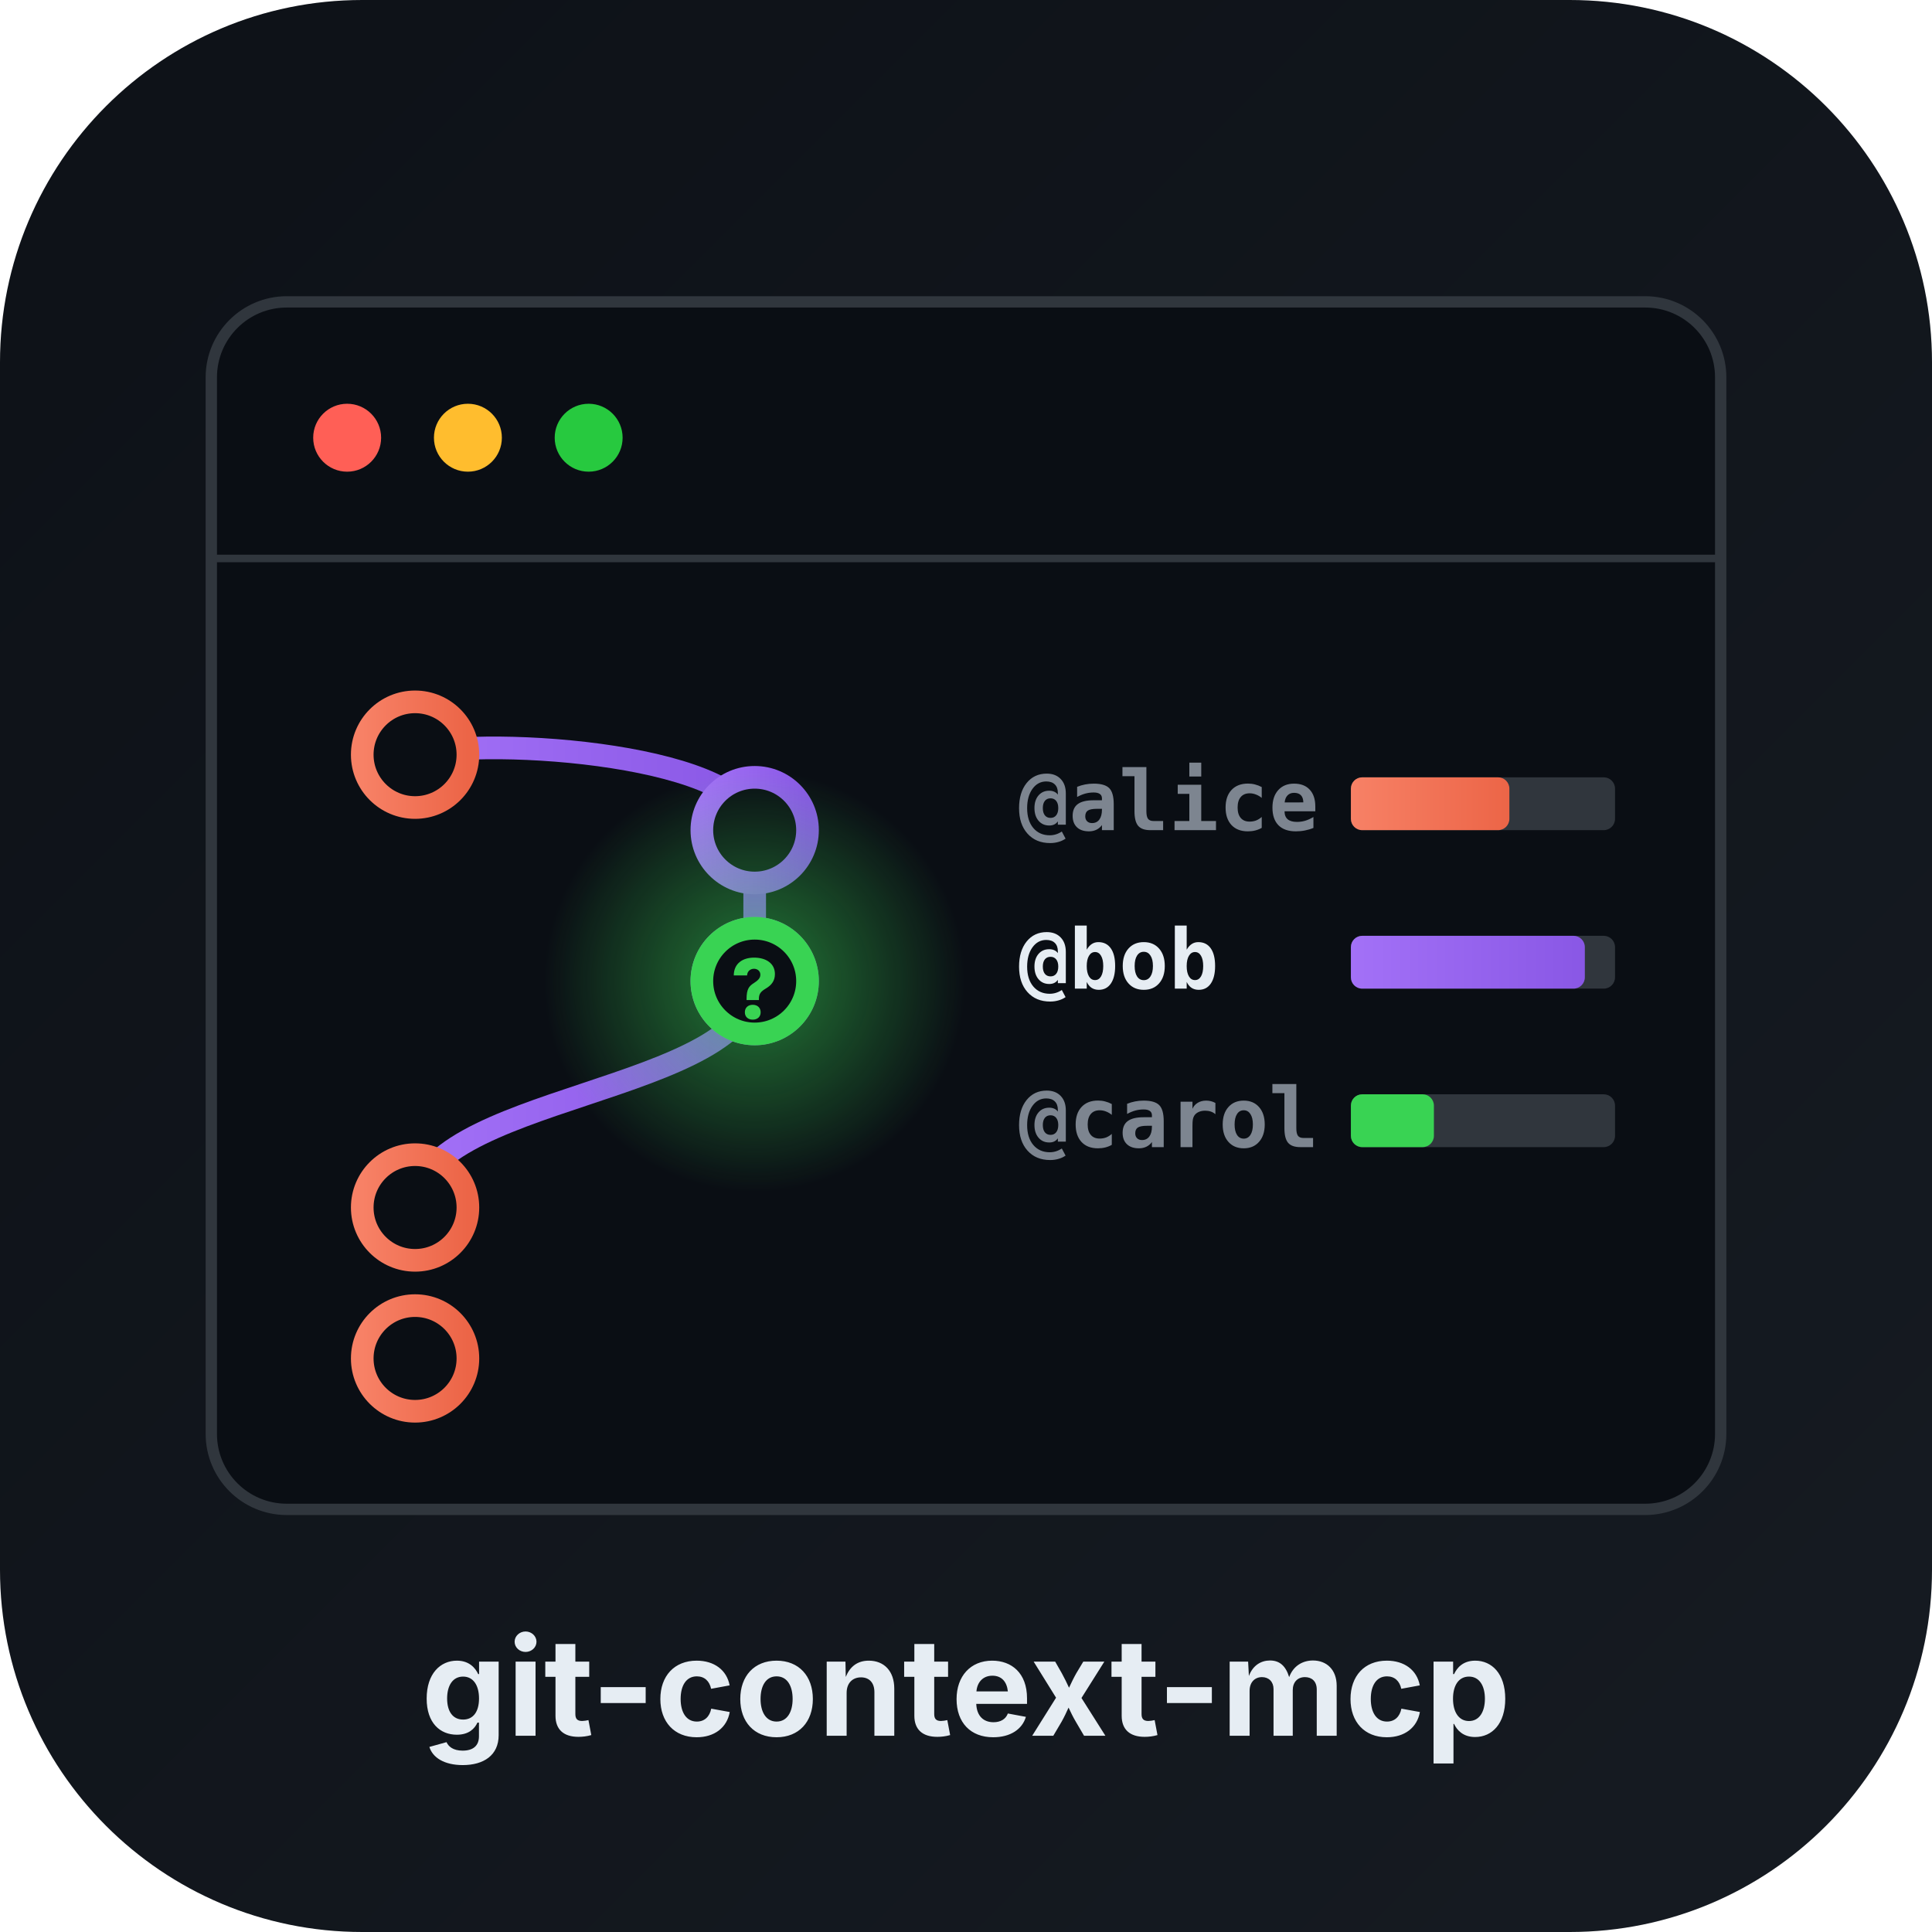
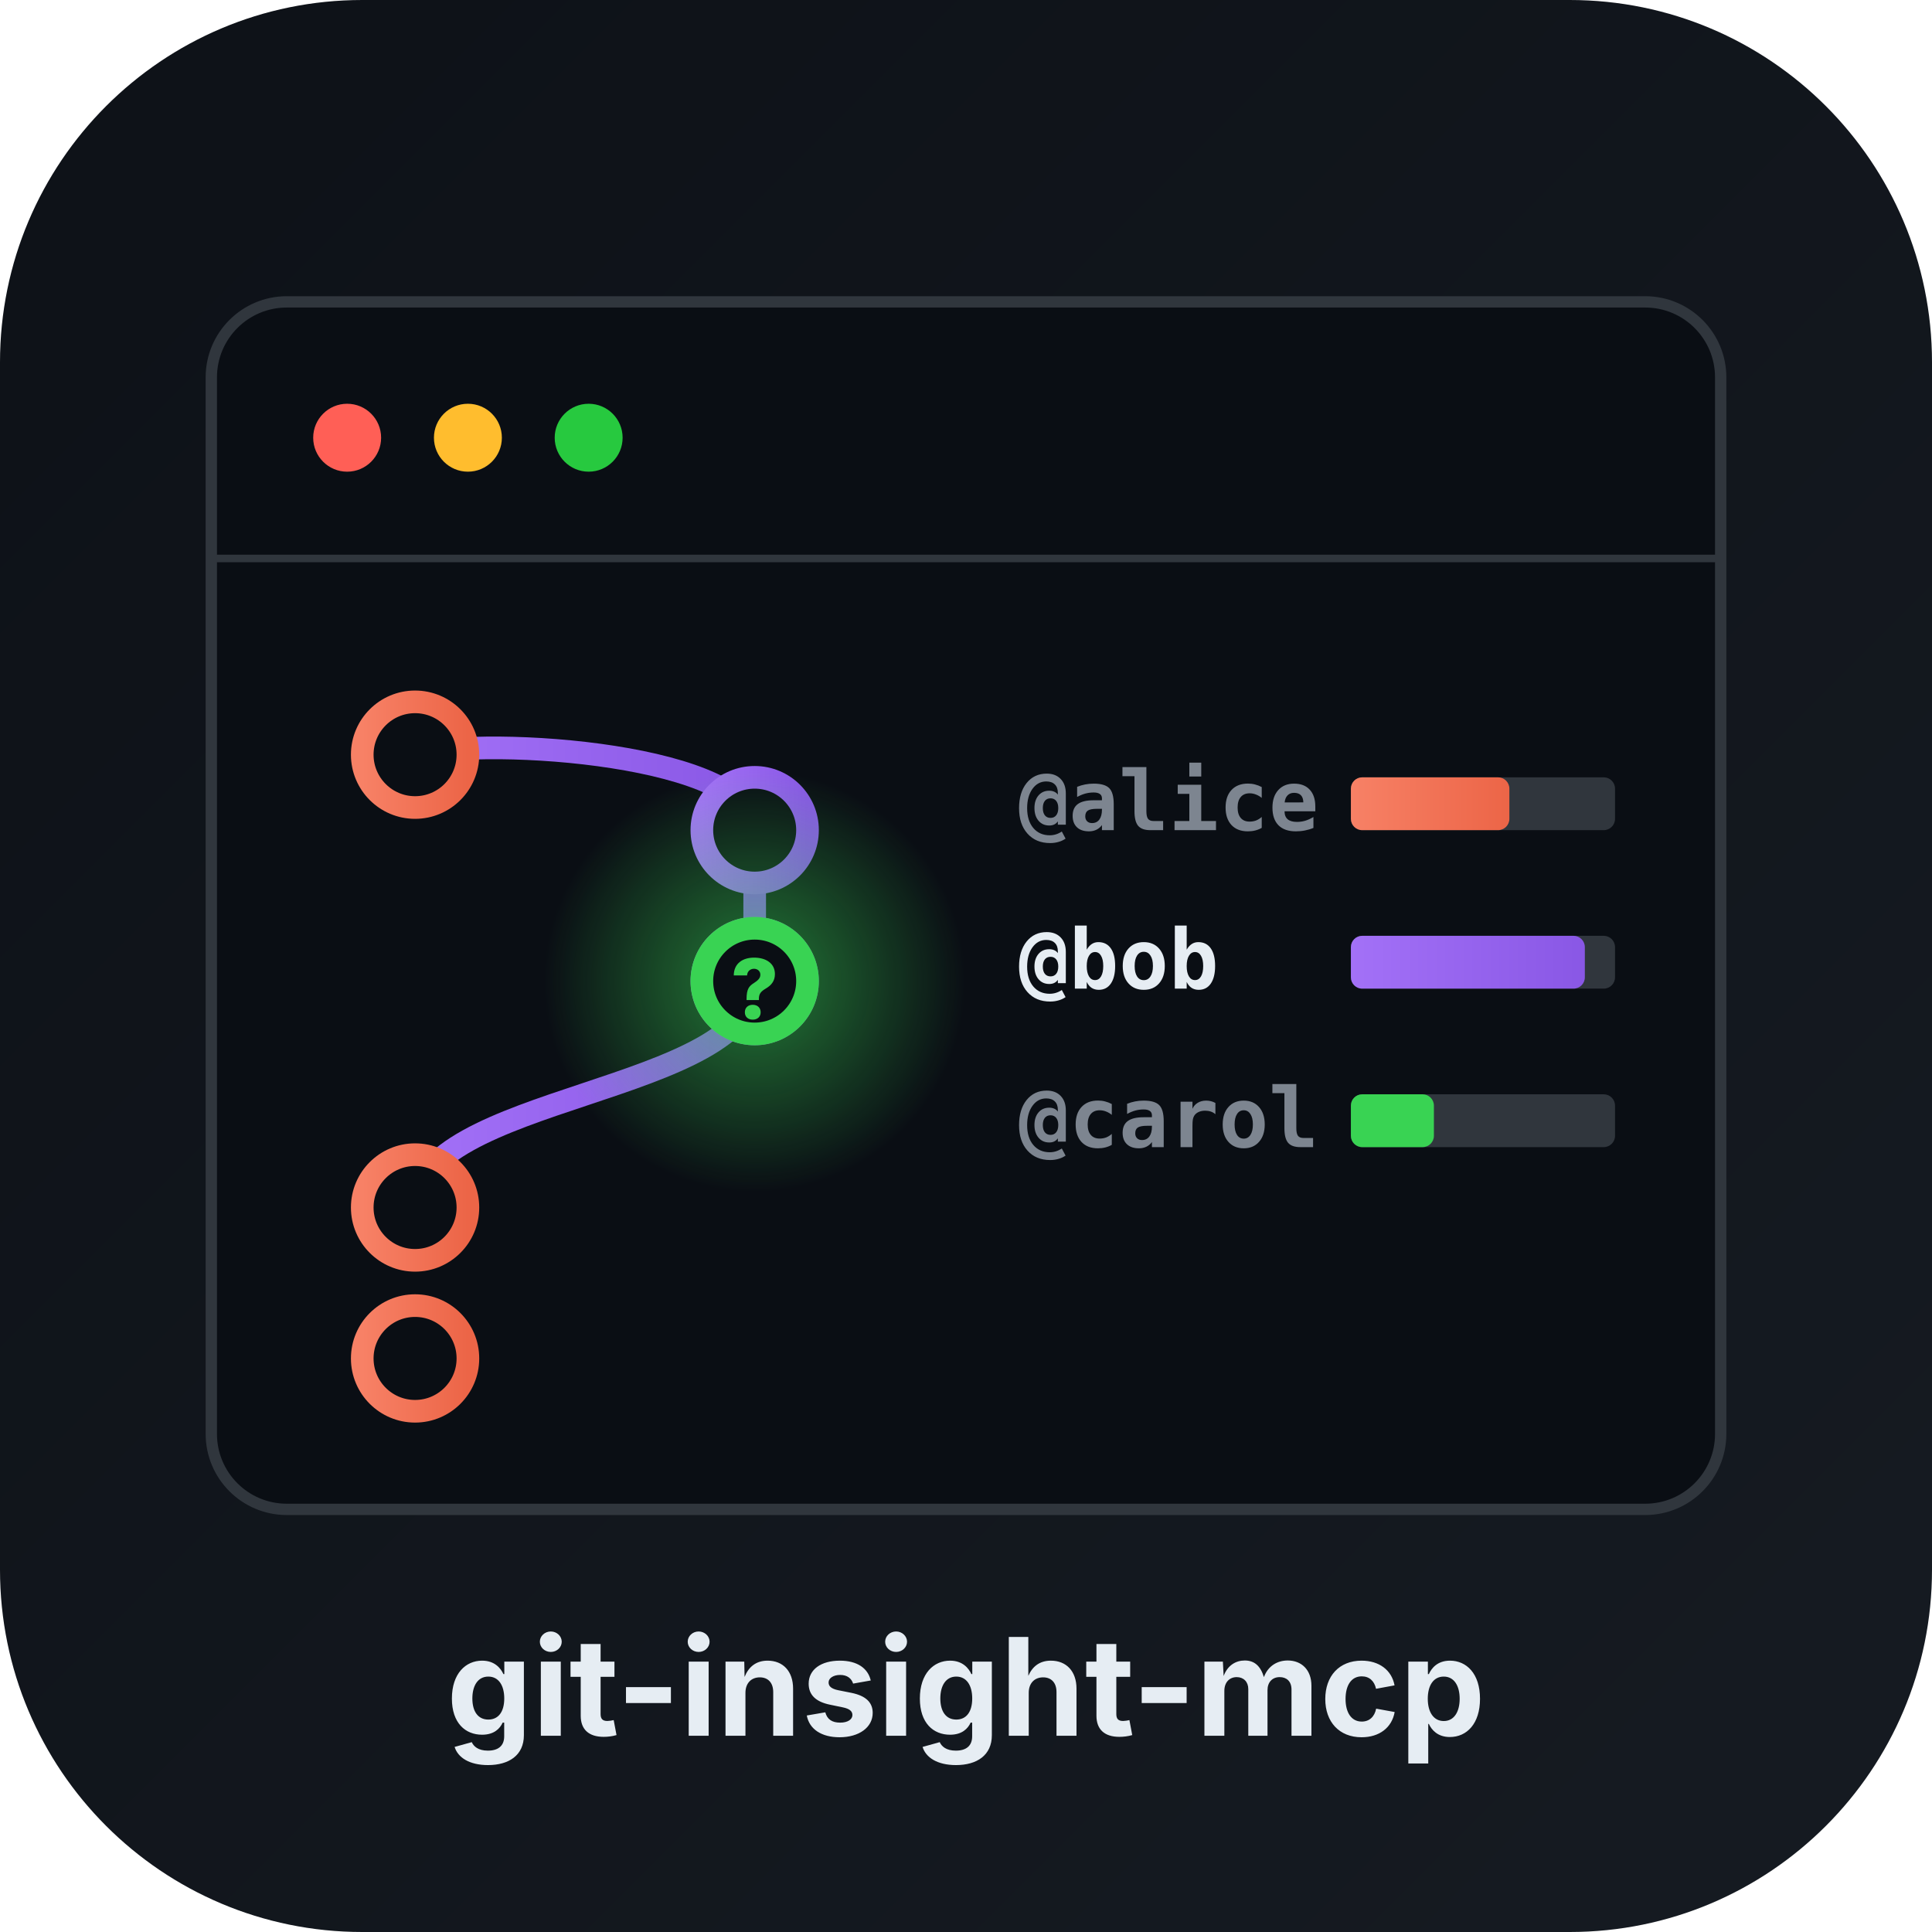
<svg xmlns="http://www.w3.org/2000/svg" viewBox="0 0 512 512" width="512" height="512">
  <defs>
    <linearGradient id="bg" x1="0" y1="0" x2="1" y2="1">
      <stop offset="0%" stop-color="#0d1117" />
      <stop offset="100%" stop-color="#161b22" />
    </linearGradient>
    <linearGradient id="branchA" x1="0" y1="0" x2="1" y2="0">
      <stop offset="0%" stop-color="#f78166" />
      <stop offset="100%" stop-color="#ec6547" />
    </linearGradient>
    <linearGradient id="branchB" x1="0" y1="0" x2="1" y2="0">
      <stop offset="0%" stop-color="#a371f7" />
      <stop offset="100%" stop-color="#8957e5" />
    </linearGradient>
    <radialGradient id="spot" cx="50%" cy="50%" r="50%">
      <stop offset="0%" stop-color="#39d353" stop-opacity="0.55" />
      <stop offset="70%" stop-color="#39d353" stop-opacity="0" />
    </radialGradient>
  </defs>
  <rect width="512" height="512" rx="96" ry="96" fill="url(#bg)" />
  <rect x="56" y="80" width="400" height="320" rx="20" ry="20" fill="#0a0e14" stroke="#30363d" stroke-width="3" />
  <circle cx="92" cy="116" r="9" fill="#ff5f56" />
  <circle cx="124" cy="116" r="9" fill="#ffbd2e" />
  <circle cx="156" cy="116" r="9" fill="#27c93f" />
  <line x1="56" y1="148" x2="456" y2="148" stroke="#30363d" stroke-width="2" />
  <path d="M 110 360 L 110 200" stroke="url(#branchA)" stroke-width="6" fill="none" stroke-linecap="round" />
  <path d="M 110 320 C 110 290, 200 290, 200 260 L 200 220 C 200 200, 130 195, 110 200" stroke="url(#branchB)" stroke-width="6" fill="none" stroke-linecap="round" />
  <circle cx="110" cy="360" r="14" fill="#0a0e14" stroke="url(#branchA)" stroke-width="6" />
  <circle cx="110" cy="320" r="14" fill="#0a0e14" stroke="url(#branchA)" stroke-width="6" />
  <circle cx="110" cy="200" r="14" fill="#0a0e14" stroke="url(#branchA)" stroke-width="6" />
  <circle cx="200" cy="260" r="14" fill="#0a0e14" stroke="url(#branchB)" stroke-width="6" />
  <circle cx="200" cy="220" r="14" fill="#0a0e14" stroke="url(#branchB)" stroke-width="6" />
  <circle cx="200" cy="260" r="80" fill="url(#spot)" />
  <circle cx="200" cy="260" r="14" fill="#0a0e14" stroke="#39d353" stroke-width="6" />
  <text x="200" y="270" font-family="ui-sans-serif, system-ui, -apple-system, sans-serif" font-size="22" font-weight="800" fill="#39d353" text-anchor="middle">?</text>
  <text x="270" y="220" font-family="ui-monospace, 'SF Mono', Menlo, monospace" font-size="22" font-weight="700" fill="#7d8590">@alice</text>
  <text x="270" y="262" font-family="ui-monospace, 'SF Mono', Menlo, monospace" font-size="22" font-weight="700" fill="#e6edf3">@bob</text>
  <text x="270" y="304" font-family="ui-monospace, 'SF Mono', Menlo, monospace" font-size="22" font-weight="700" fill="#7d8590">@carol</text>
  <rect x="358" y="206" width="70" height="14" rx="3" fill="#30363d" />
  <rect x="358" y="206" width="42" height="14" rx="3" fill="url(#branchA)" />
  <rect x="358" y="248" width="70" height="14" rx="3" fill="#30363d" />
  <rect x="358" y="248" width="62" height="14" rx="3" fill="url(#branchB)" />
  <rect x="358" y="290" width="70" height="14" rx="3" fill="#30363d" />
  <rect x="358" y="290" width="22" height="14" rx="3" fill="#39d353" />
-   <text x="256" y="460" font-family="ui-sans-serif, system-ui, -apple-system, sans-serif" font-size="36" font-weight="700" fill="#e6edf3" text-anchor="middle">git-context-mcp</text>
+   <text x="256" y="460" font-family="ui-sans-serif, system-ui, -apple-system, sans-serif" font-size="36" font-weight="700" fill="#e6edf3" text-anchor="middle">git-insight-mcp</text>
</svg>
